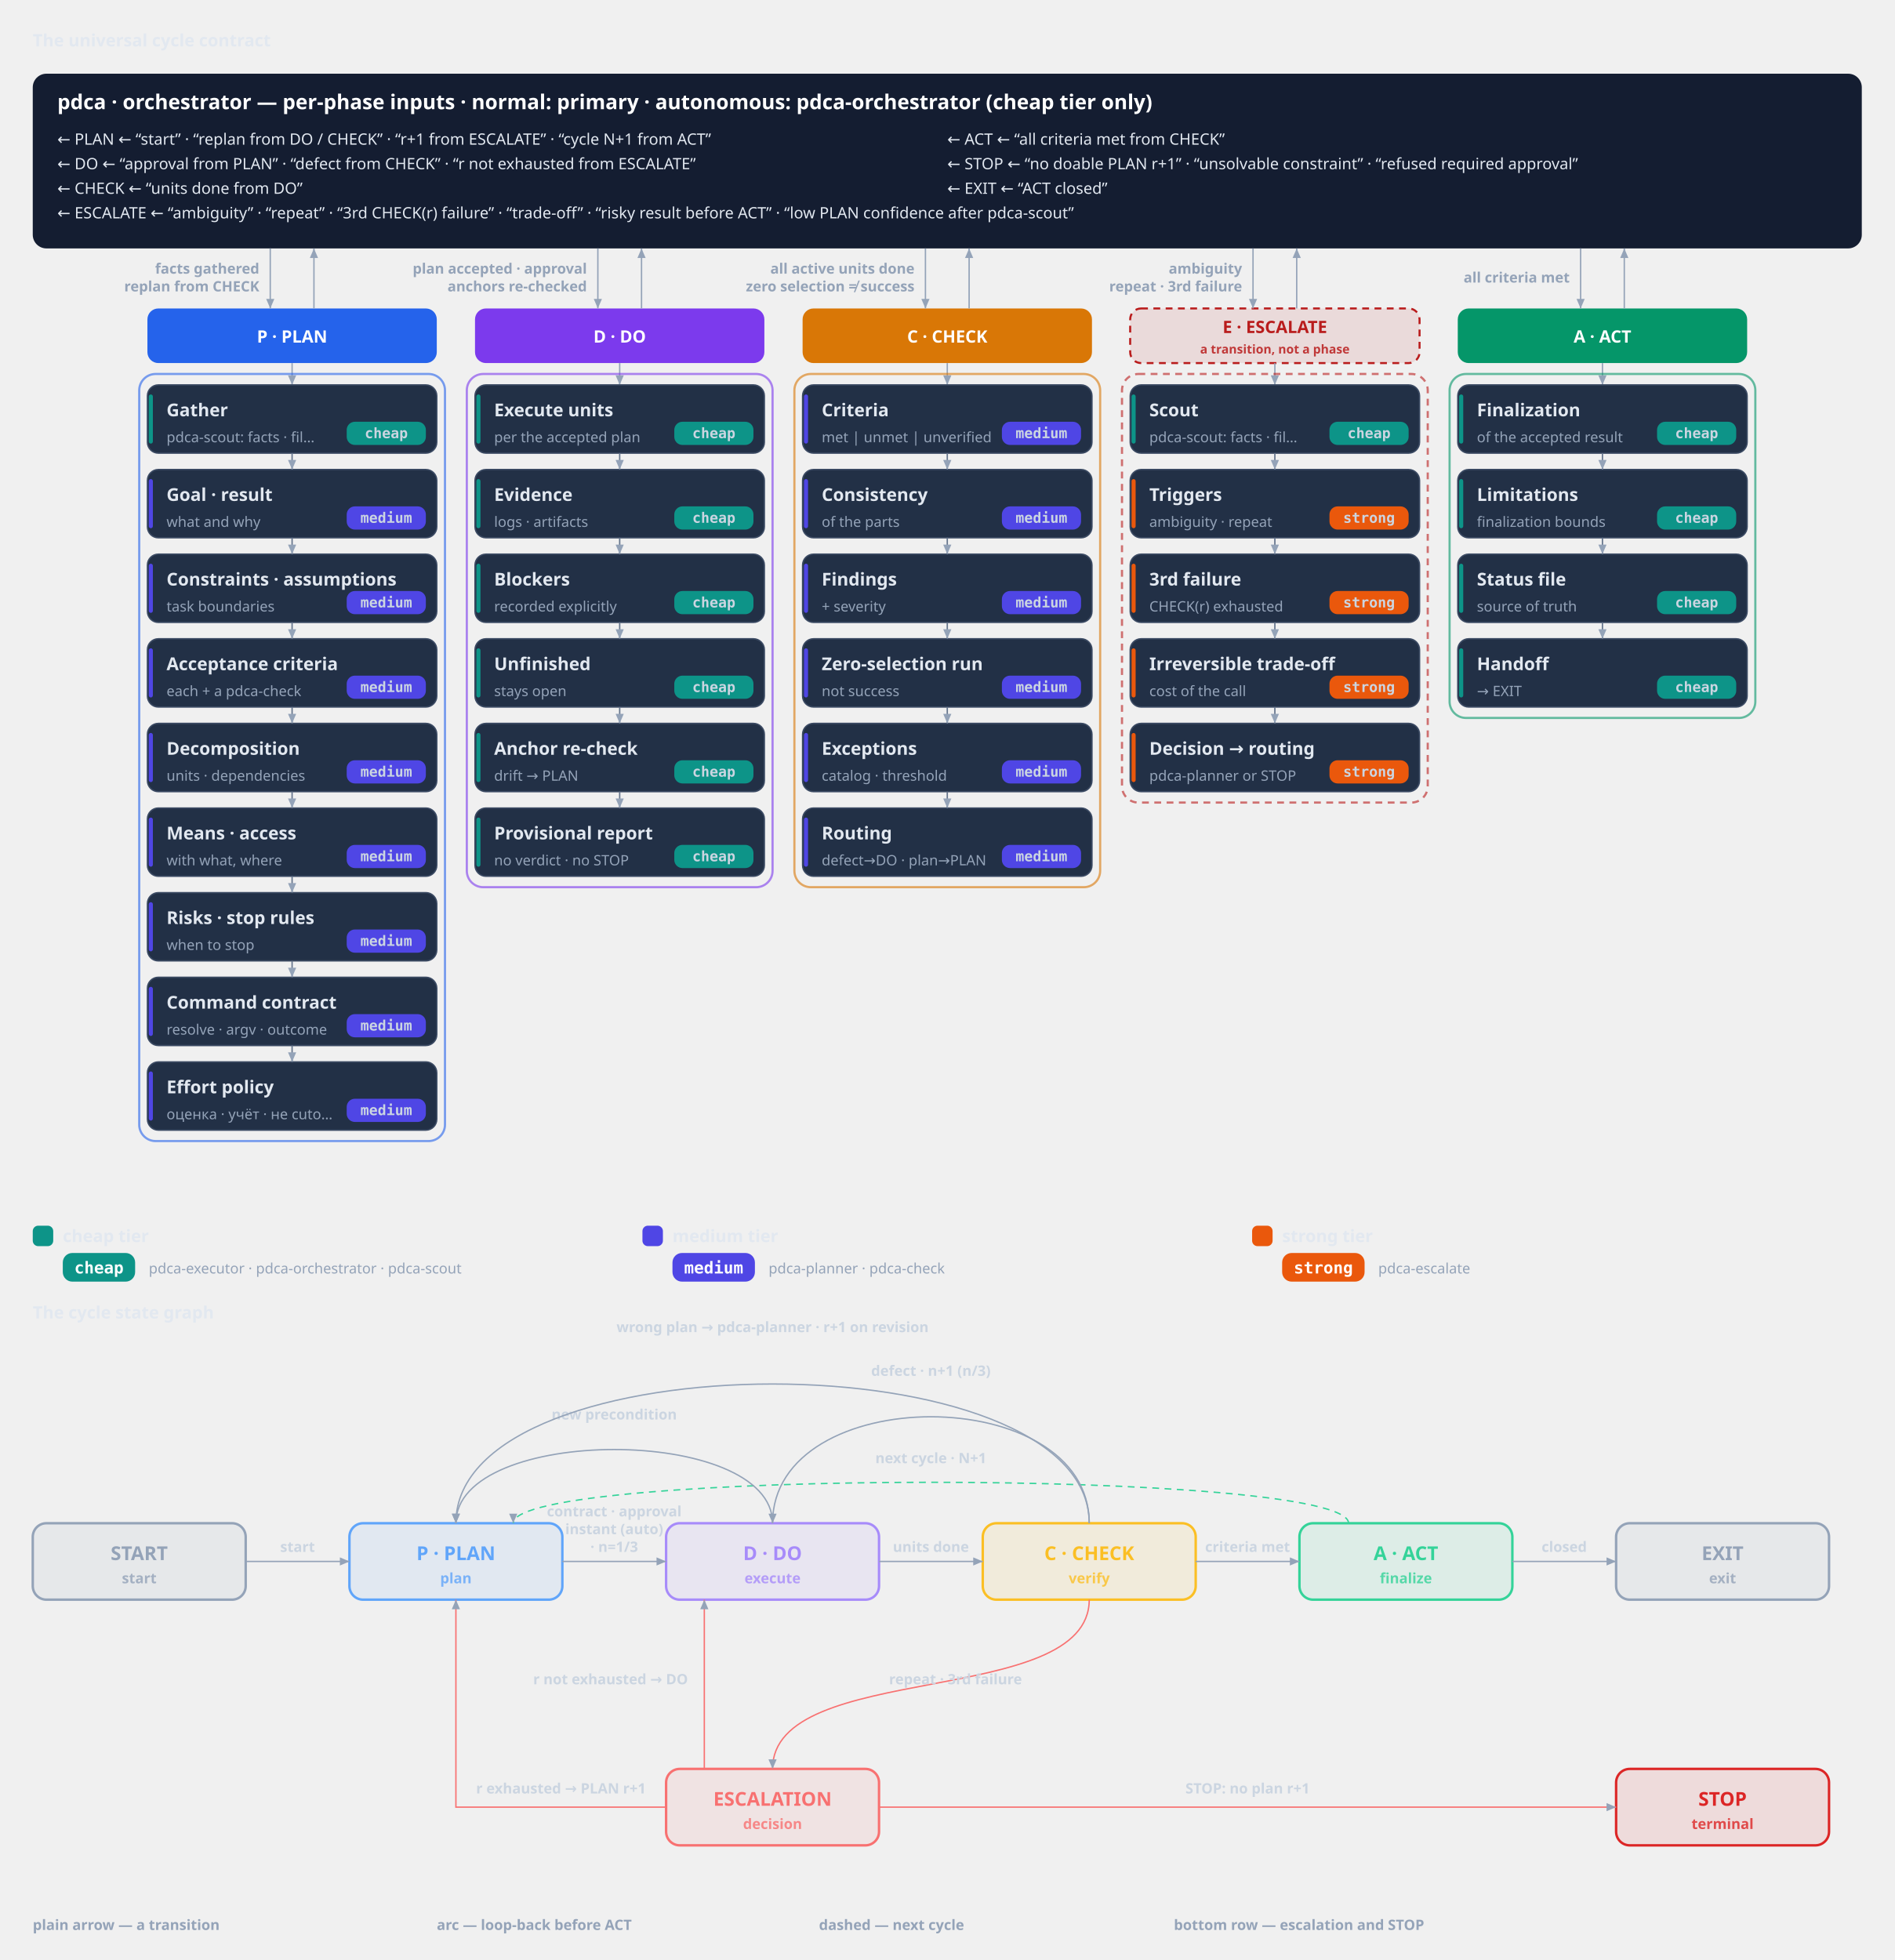
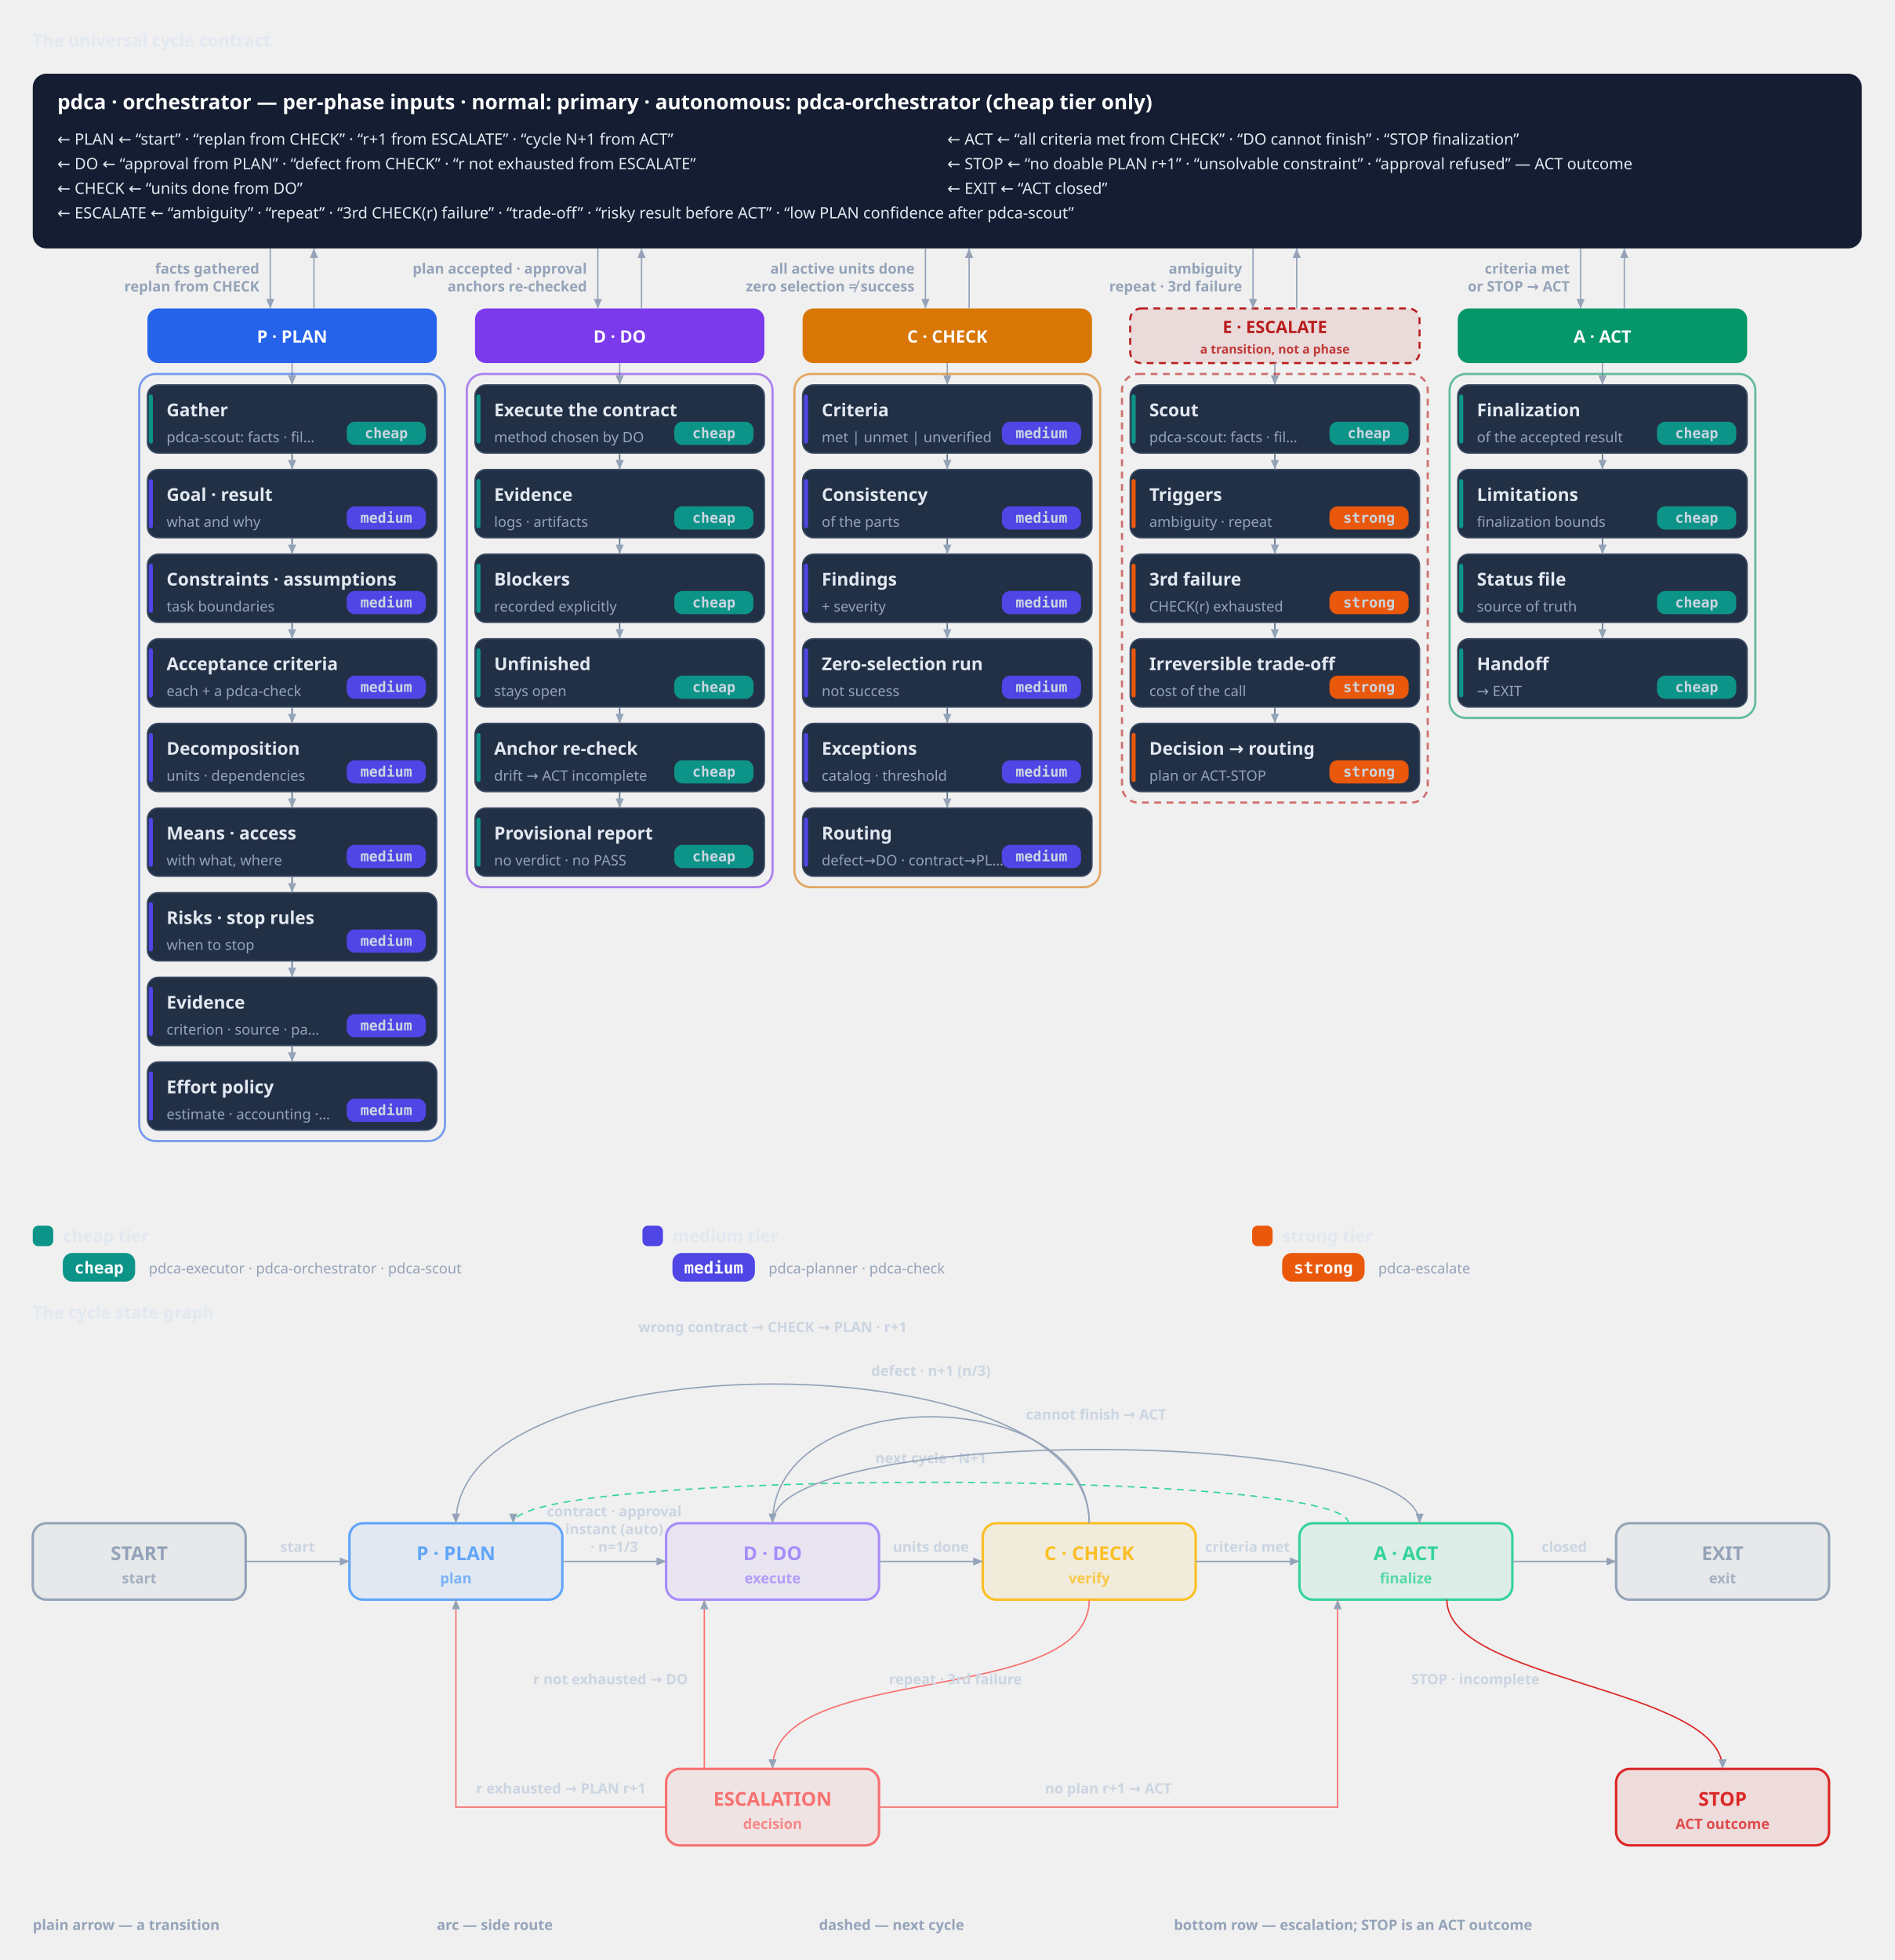
<svg xmlns="http://www.w3.org/2000/svg" viewBox="0 0 1388 1436" width="1388" height="1436" font-family="Segoe UI, system-ui, sans-serif" role="img">
  <defs>
    <marker id="arrow" markerWidth="9" markerHeight="9" refX="7" refY="3" orient="auto">
      <path d="M0,0 L7,3 L0,6 Z" fill="#94a3b8" />
    </marker>
  </defs>
  <style>
.t{font-size:13px;font-weight:600;fill:#e2e8f0}
.s{font-size:10.5px;fill:#94a3b8}
.h{font-size:12.5px;font-weight:700;fill:#ffffff}
.h2{font-size:12.5px;font-weight:700}
.h3{font-size:9px;font-weight:600}
.g{font-size:10.5px;font-weight:600}
.band{fill:#141d31}
.bt{fill:#ffffff;font-size:15px;font-weight:700}
.ol{fill:#e2e8f0;font-size:11.5px}
.lt{font-size:12.5px;font-weight:700;fill:#e2e8f0}
.ls{font-size:10.5px;fill:#94a3b8}
.lm{font-family:ui-monospace,Consolas,Menlo,monospace;font-size:12px;font-weight:700}
.bm{font-family:ui-monospace,Consolas,Menlo,monospace;font-size:10.5px;font-weight:700}
.st{font-size:14px;font-weight:700}
.ss{font-size:10.5px;font-weight:600}
</style>
  <text x="24" y="34" class="lt">The universal cycle contract</text>
  <rect x="24" y="54" width="1340" height="128" rx="10" class="band" />
  <text x="42" y="80" class="bt">pdca · orchestrator — per-phase inputs · normal: primary · autonomous: pdca-orchestrator (cheap tier only)</text>
-   <text x="42" y="106" class="ol">← PLAN ← “start” · “replan from DO / CHECK” · “r+1 from ESCALATE” · “cycle N+1 from ACT”</text>
+   <text x="42" y="106" class="ol">← PLAN ← “start” · “replan from CHECK” · “r+1 from ESCALATE” · “cycle N+1 from ACT”</text>
  <text x="42" y="124" class="ol">← DO ← “approval from PLAN” · “defect from CHECK” · “r not exhausted from ESCALATE”</text>
  <text x="42" y="142" class="ol">← CHECK ← “units done from DO”</text>
  <text x="42" y="160" class="ol">← ESCALATE ← “ambiguity” · “repeat” · “3rd CHECK(r) failure” · “trade-off” · “risky result before ACT” · “low PLAN confidence after pdca-scout”</text>
-   <text x="694.0" y="106" class="ol">← ACT ← “all criteria met from CHECK”</text>
-   <text x="694.0" y="124" class="ol">← STOP ← “no doable PLAN r+1” · “unsolvable constraint” · “refused required approval”</text>
+   <text x="694.0" y="106" class="ol">← ACT ← “all criteria met from CHECK” · “DO cannot finish” · “STOP finalization”</text>
+   <text x="694.0" y="124" class="ol">← STOP ← “no doable PLAN r+1” · “unsolvable constraint” · “approval refused” — ACT outcome</text>
  <text x="694.0" y="142" class="ol">← EXIT ← “ACT closed”</text>
  <rect x="108.0" y="226" width="212" height="40" rx="8" fill="#2563eb" />
  <text x="214.0" y="251.0" class="h" fill="#ffffff" text-anchor="middle">P · PLAN</text>
  <polyline points="214.0,266 214.0,282" fill="none" stroke="#94a3b8" marker-end="url(#arrow)" />
  <rect x="108.0" y="282" width="212" height="50" rx="8" fill="#223046" stroke="#3b4a63" stroke-width="1" />
  <rect x="109.0" y="289" width="3" height="36" rx="1.5" fill="#0d9488" />
  <rect x="254.0" y="309" width="58" height="17" rx="6" fill="#0d9488" />
  <text x="283.0" y="321.0" class="bm" fill="#cbd5e1" text-anchor="middle">cheap</text>
  <text x="122.0" y="305" class="t">Gather</text>
  <text x="122.0" y="324" class="s">pdca-scout: facts · fil…</text>
  <rect x="108.0" y="344" width="212" height="50" rx="8" fill="#223046" stroke="#3b4a63" stroke-width="1" />
  <rect x="109.0" y="351" width="3" height="36" rx="1.5" fill="#4f46e5" />
  <rect x="254.0" y="371" width="58" height="17" rx="6" fill="#4f46e5" />
  <text x="283.0" y="383.0" class="bm" fill="#cbd5e1" text-anchor="middle">medium</text>
  <text x="122.0" y="367" class="t">Goal · result</text>
  <text x="122.0" y="386" class="s">what and why</text>
  <rect x="108.0" y="406" width="212" height="50" rx="8" fill="#223046" stroke="#3b4a63" stroke-width="1" />
  <rect x="109.0" y="413" width="3" height="36" rx="1.5" fill="#4f46e5" />
  <rect x="254.0" y="433" width="58" height="17" rx="6" fill="#4f46e5" />
  <text x="283.0" y="445.0" class="bm" fill="#cbd5e1" text-anchor="middle">medium</text>
  <text x="122.0" y="429" class="t">Constraints · assumptions</text>
  <text x="122.0" y="448" class="s">task boundaries</text>
  <rect x="108.0" y="468" width="212" height="50" rx="8" fill="#223046" stroke="#3b4a63" stroke-width="1" />
  <rect x="109.0" y="475" width="3" height="36" rx="1.5" fill="#4f46e5" />
  <rect x="254.0" y="495" width="58" height="17" rx="6" fill="#4f46e5" />
  <text x="283.0" y="507.0" class="bm" fill="#cbd5e1" text-anchor="middle">medium</text>
  <text x="122.0" y="491" class="t">Acceptance criteria</text>
  <text x="122.0" y="510" class="s">each + a pdca-check</text>
  <rect x="108.0" y="530" width="212" height="50" rx="8" fill="#223046" stroke="#3b4a63" stroke-width="1" />
  <rect x="109.0" y="537" width="3" height="36" rx="1.5" fill="#4f46e5" />
  <rect x="254.0" y="557" width="58" height="17" rx="6" fill="#4f46e5" />
  <text x="283.0" y="569.0" class="bm" fill="#cbd5e1" text-anchor="middle">medium</text>
  <text x="122.0" y="553" class="t">Decomposition</text>
  <text x="122.0" y="572" class="s">units · dependencies</text>
  <rect x="108.0" y="592" width="212" height="50" rx="8" fill="#223046" stroke="#3b4a63" stroke-width="1" />
  <rect x="109.0" y="599" width="3" height="36" rx="1.5" fill="#4f46e5" />
  <rect x="254.0" y="619" width="58" height="17" rx="6" fill="#4f46e5" />
  <text x="283.0" y="631.0" class="bm" fill="#cbd5e1" text-anchor="middle">medium</text>
  <text x="122.0" y="615" class="t">Means · access</text>
  <text x="122.0" y="634" class="s">with what, where</text>
  <rect x="108.0" y="654" width="212" height="50" rx="8" fill="#223046" stroke="#3b4a63" stroke-width="1" />
  <rect x="109.0" y="661" width="3" height="36" rx="1.5" fill="#4f46e5" />
  <rect x="254.0" y="681" width="58" height="17" rx="6" fill="#4f46e5" />
  <text x="283.0" y="693.0" class="bm" fill="#cbd5e1" text-anchor="middle">medium</text>
  <text x="122.0" y="677" class="t">Risks · stop rules</text>
  <text x="122.0" y="696" class="s">when to stop</text>
  <rect x="108.0" y="716" width="212" height="50" rx="8" fill="#223046" stroke="#3b4a63" stroke-width="1" />
  <rect x="109.0" y="723" width="3" height="36" rx="1.5" fill="#4f46e5" />
  <rect x="254.0" y="743" width="58" height="17" rx="6" fill="#4f46e5" />
  <text x="283.0" y="755.0" class="bm" fill="#cbd5e1" text-anchor="middle">medium</text>
-   <text x="122.0" y="739" class="t">Command contract</text>
-   <text x="122.0" y="758" class="s">resolve · argv · outcome</text>
+   <text x="122.0" y="739" class="t">Evidence</text>
+   <text x="122.0" y="758" class="s">criterion · source · pa…</text>
  <rect x="108.0" y="778" width="212" height="50" rx="8" fill="#223046" stroke="#3b4a63" stroke-width="1" />
  <rect x="109.0" y="785" width="3" height="36" rx="1.5" fill="#4f46e5" />
  <rect x="254.0" y="805" width="58" height="17" rx="6" fill="#4f46e5" />
  <text x="283.0" y="817.0" class="bm" fill="#cbd5e1" text-anchor="middle">medium</text>
  <text x="122.0" y="801" class="t">Effort policy</text>
-   <text x="122.0" y="820" class="s">оценка · учёт · не cuto…</text>
+   <text x="122.0" y="820" class="s">estimate · accounting ·…</text>
  <polyline points="214.0,332 214.0,344" fill="none" stroke="#64748b" marker-end="url(#arrow)" />
  <polyline points="214.0,394 214.0,406" fill="none" stroke="#64748b" marker-end="url(#arrow)" />
  <polyline points="214.0,456 214.0,468" fill="none" stroke="#64748b" marker-end="url(#arrow)" />
  <polyline points="214.0,518 214.0,530" fill="none" stroke="#64748b" marker-end="url(#arrow)" />
  <polyline points="214.0,580 214.0,592" fill="none" stroke="#64748b" marker-end="url(#arrow)" />
  <polyline points="214.0,642 214.0,654" fill="none" stroke="#64748b" marker-end="url(#arrow)" />
  <polyline points="214.0,704 214.0,716" fill="none" stroke="#64748b" marker-end="url(#arrow)" />
  <polyline points="214.0,766 214.0,778" fill="none" stroke="#64748b" marker-end="url(#arrow)" />
  <rect x="102.0" y="274" width="224" height="562" rx="12" fill="none" stroke="#2563eb" stroke-opacity="0.6" stroke-width="1.6" />
  <rect x="348.0" y="226" width="212" height="40" rx="8" fill="#7c3aed" />
  <text x="454.0" y="251.0" class="h" fill="#ffffff" text-anchor="middle">D · DO</text>
  <polyline points="454.0,266 454.0,282" fill="none" stroke="#94a3b8" marker-end="url(#arrow)" />
  <rect x="348.0" y="282" width="212" height="50" rx="8" fill="#223046" stroke="#3b4a63" stroke-width="1" />
  <rect x="349.0" y="289" width="3" height="36" rx="1.5" fill="#0d9488" />
  <rect x="494.0" y="309" width="58" height="17" rx="6" fill="#0d9488" />
  <text x="523.0" y="321.0" class="bm" fill="#cbd5e1" text-anchor="middle">cheap</text>
-   <text x="362.0" y="305" class="t">Execute units</text>
-   <text x="362.0" y="324" class="s">per the accepted plan</text>
+   <text x="362.0" y="305" class="t">Execute the contract</text>
+   <text x="362.0" y="324" class="s">method chosen by DO</text>
  <rect x="348.0" y="344" width="212" height="50" rx="8" fill="#223046" stroke="#3b4a63" stroke-width="1" />
  <rect x="349.0" y="351" width="3" height="36" rx="1.5" fill="#0d9488" />
  <rect x="494.0" y="371" width="58" height="17" rx="6" fill="#0d9488" />
  <text x="523.0" y="383.0" class="bm" fill="#cbd5e1" text-anchor="middle">cheap</text>
  <text x="362.0" y="367" class="t">Evidence</text>
  <text x="362.0" y="386" class="s">logs · artifacts</text>
  <rect x="348.0" y="406" width="212" height="50" rx="8" fill="#223046" stroke="#3b4a63" stroke-width="1" />
  <rect x="349.0" y="413" width="3" height="36" rx="1.5" fill="#0d9488" />
  <rect x="494.0" y="433" width="58" height="17" rx="6" fill="#0d9488" />
  <text x="523.0" y="445.0" class="bm" fill="#cbd5e1" text-anchor="middle">cheap</text>
  <text x="362.0" y="429" class="t">Blockers</text>
  <text x="362.0" y="448" class="s">recorded explicitly</text>
  <rect x="348.0" y="468" width="212" height="50" rx="8" fill="#223046" stroke="#3b4a63" stroke-width="1" />
  <rect x="349.0" y="475" width="3" height="36" rx="1.5" fill="#0d9488" />
  <rect x="494.0" y="495" width="58" height="17" rx="6" fill="#0d9488" />
  <text x="523.0" y="507.0" class="bm" fill="#cbd5e1" text-anchor="middle">cheap</text>
  <text x="362.0" y="491" class="t">Unfinished</text>
  <text x="362.0" y="510" class="s">stays open</text>
  <rect x="348.0" y="530" width="212" height="50" rx="8" fill="#223046" stroke="#3b4a63" stroke-width="1" />
  <rect x="349.0" y="537" width="3" height="36" rx="1.5" fill="#0d9488" />
  <rect x="494.0" y="557" width="58" height="17" rx="6" fill="#0d9488" />
  <text x="523.0" y="569.0" class="bm" fill="#cbd5e1" text-anchor="middle">cheap</text>
  <text x="362.0" y="553" class="t">Anchor re-check</text>
-   <text x="362.0" y="572" class="s">drift → PLAN</text>
+   <text x="362.0" y="572" class="s">drift → ACT incomplete</text>
  <rect x="348.0" y="592" width="212" height="50" rx="8" fill="#223046" stroke="#3b4a63" stroke-width="1" />
  <rect x="349.0" y="599" width="3" height="36" rx="1.5" fill="#0d9488" />
  <rect x="494.0" y="619" width="58" height="17" rx="6" fill="#0d9488" />
  <text x="523.0" y="631.0" class="bm" fill="#cbd5e1" text-anchor="middle">cheap</text>
  <text x="362.0" y="615" class="t">Provisional report</text>
-   <text x="362.0" y="634" class="s">no verdict · no STOP</text>
+   <text x="362.0" y="634" class="s">no verdict · no PASS</text>
  <polyline points="454.0,332 454.0,344" fill="none" stroke="#64748b" marker-end="url(#arrow)" />
  <polyline points="454.0,394 454.0,406" fill="none" stroke="#64748b" marker-end="url(#arrow)" />
  <polyline points="454.0,456 454.0,468" fill="none" stroke="#64748b" marker-end="url(#arrow)" />
  <polyline points="454.0,518 454.0,530" fill="none" stroke="#64748b" marker-end="url(#arrow)" />
  <polyline points="454.0,580 454.0,592" fill="none" stroke="#64748b" marker-end="url(#arrow)" />
  <rect x="342.0" y="274" width="224" height="376" rx="12" fill="none" stroke="#7c3aed" stroke-opacity="0.6" stroke-width="1.6" />
  <rect x="588.0" y="226" width="212" height="40" rx="8" fill="#d97706" />
  <text x="694.0" y="251.0" class="h" fill="#ffffff" text-anchor="middle">C · CHECK</text>
  <polyline points="694.0,266 694.0,282" fill="none" stroke="#94a3b8" marker-end="url(#arrow)" />
  <rect x="588.0" y="282" width="212" height="50" rx="8" fill="#223046" stroke="#3b4a63" stroke-width="1" />
  <rect x="589.0" y="289" width="3" height="36" rx="1.5" fill="#4f46e5" />
  <rect x="734.0" y="309" width="58" height="17" rx="6" fill="#4f46e5" />
  <text x="763.0" y="321.0" class="bm" fill="#cbd5e1" text-anchor="middle">medium</text>
  <text x="602.0" y="305" class="t">Criteria</text>
  <text x="602.0" y="324" class="s">met | unmet | unverified</text>
  <rect x="588.0" y="344" width="212" height="50" rx="8" fill="#223046" stroke="#3b4a63" stroke-width="1" />
  <rect x="589.0" y="351" width="3" height="36" rx="1.5" fill="#4f46e5" />
  <rect x="734.0" y="371" width="58" height="17" rx="6" fill="#4f46e5" />
  <text x="763.0" y="383.0" class="bm" fill="#cbd5e1" text-anchor="middle">medium</text>
  <text x="602.0" y="367" class="t">Consistency</text>
  <text x="602.0" y="386" class="s">of the parts</text>
  <rect x="588.0" y="406" width="212" height="50" rx="8" fill="#223046" stroke="#3b4a63" stroke-width="1" />
  <rect x="589.0" y="413" width="3" height="36" rx="1.5" fill="#4f46e5" />
  <rect x="734.0" y="433" width="58" height="17" rx="6" fill="#4f46e5" />
  <text x="763.0" y="445.0" class="bm" fill="#cbd5e1" text-anchor="middle">medium</text>
  <text x="602.0" y="429" class="t">Findings</text>
  <text x="602.0" y="448" class="s">+ severity</text>
  <rect x="588.0" y="468" width="212" height="50" rx="8" fill="#223046" stroke="#3b4a63" stroke-width="1" />
  <rect x="589.0" y="475" width="3" height="36" rx="1.5" fill="#4f46e5" />
  <rect x="734.0" y="495" width="58" height="17" rx="6" fill="#4f46e5" />
  <text x="763.0" y="507.0" class="bm" fill="#cbd5e1" text-anchor="middle">medium</text>
  <text x="602.0" y="491" class="t">Zero-selection run</text>
  <text x="602.0" y="510" class="s">not success</text>
  <rect x="588.0" y="530" width="212" height="50" rx="8" fill="#223046" stroke="#3b4a63" stroke-width="1" />
  <rect x="589.0" y="537" width="3" height="36" rx="1.5" fill="#4f46e5" />
  <rect x="734.0" y="557" width="58" height="17" rx="6" fill="#4f46e5" />
  <text x="763.0" y="569.0" class="bm" fill="#cbd5e1" text-anchor="middle">medium</text>
  <text x="602.0" y="553" class="t">Exceptions</text>
  <text x="602.0" y="572" class="s">catalog · threshold</text>
  <rect x="588.0" y="592" width="212" height="50" rx="8" fill="#223046" stroke="#3b4a63" stroke-width="1" />
  <rect x="589.0" y="599" width="3" height="36" rx="1.5" fill="#4f46e5" />
  <rect x="734.0" y="619" width="58" height="17" rx="6" fill="#4f46e5" />
  <text x="763.0" y="631.0" class="bm" fill="#cbd5e1" text-anchor="middle">medium</text>
  <text x="602.0" y="615" class="t">Routing</text>
-   <text x="602.0" y="634" class="s">defect→DO · plan→PLAN</text>
+   <text x="602.0" y="634" class="s">defect→DO · contract→PL…</text>
  <polyline points="694.0,332 694.0,344" fill="none" stroke="#64748b" marker-end="url(#arrow)" />
  <polyline points="694.0,394 694.0,406" fill="none" stroke="#64748b" marker-end="url(#arrow)" />
  <polyline points="694.0,456 694.0,468" fill="none" stroke="#64748b" marker-end="url(#arrow)" />
  <polyline points="694.0,518 694.0,530" fill="none" stroke="#64748b" marker-end="url(#arrow)" />
  <polyline points="694.0,580 694.0,592" fill="none" stroke="#64748b" marker-end="url(#arrow)" />
  <rect x="582.0" y="274" width="224" height="376" rx="12" fill="none" stroke="#d97706" stroke-opacity="0.6" stroke-width="1.6" />
  <rect x="828.0" y="226" width="212" height="40" rx="8" fill="#b91c1c" fill-opacity="0.10" stroke="#b91c1c" stroke-width="1.5" stroke-dasharray="5,4" />
  <text x="934.0" y="244.0" class="h2" fill="#b91c1c" text-anchor="middle">E · ESCALATE</text>
  <text x="934.0" y="259.0" class="h3" fill="#b91c1c" opacity="0.85" text-anchor="middle">a transition, not a phase</text>
  <polyline points="934.0,266 934.0,282" fill="none" stroke="#94a3b8" marker-end="url(#arrow)" />
  <rect x="828.0" y="282" width="212" height="50" rx="8" fill="#223046" stroke="#3b4a63" stroke-width="1" />
  <rect x="829.0" y="289" width="3" height="36" rx="1.5" fill="#0d9488" />
  <rect x="974.0" y="309" width="58" height="17" rx="6" fill="#0d9488" />
  <text x="1003.0" y="321.0" class="bm" fill="#cbd5e1" text-anchor="middle">cheap</text>
  <text x="842.0" y="305" class="t">Scout</text>
  <text x="842.0" y="324" class="s">pdca-scout: facts · fil…</text>
  <rect x="828.0" y="344" width="212" height="50" rx="8" fill="#223046" stroke="#3b4a63" stroke-width="1" />
  <rect x="829.0" y="351" width="3" height="36" rx="1.5" fill="#ea580c" />
  <rect x="974.0" y="371" width="58" height="17" rx="6" fill="#ea580c" />
  <text x="1003.0" y="383.0" class="bm" fill="#cbd5e1" text-anchor="middle">strong</text>
  <text x="842.0" y="367" class="t">Triggers</text>
  <text x="842.0" y="386" class="s">ambiguity · repeat</text>
  <rect x="828.0" y="406" width="212" height="50" rx="8" fill="#223046" stroke="#3b4a63" stroke-width="1" />
  <rect x="829.0" y="413" width="3" height="36" rx="1.5" fill="#ea580c" />
  <rect x="974.0" y="433" width="58" height="17" rx="6" fill="#ea580c" />
  <text x="1003.0" y="445.0" class="bm" fill="#cbd5e1" text-anchor="middle">strong</text>
  <text x="842.0" y="429" class="t">3rd failure</text>
  <text x="842.0" y="448" class="s">CHECK(r) exhausted</text>
  <rect x="828.0" y="468" width="212" height="50" rx="8" fill="#223046" stroke="#3b4a63" stroke-width="1" />
  <rect x="829.0" y="475" width="3" height="36" rx="1.5" fill="#ea580c" />
  <rect x="974.0" y="495" width="58" height="17" rx="6" fill="#ea580c" />
  <text x="1003.0" y="507.0" class="bm" fill="#cbd5e1" text-anchor="middle">strong</text>
  <text x="842.0" y="491" class="t">Irreversible trade-off</text>
  <text x="842.0" y="510" class="s">cost of the call</text>
  <rect x="828.0" y="530" width="212" height="50" rx="8" fill="#223046" stroke="#3b4a63" stroke-width="1" />
  <rect x="829.0" y="537" width="3" height="36" rx="1.5" fill="#ea580c" />
  <rect x="974.0" y="557" width="58" height="17" rx="6" fill="#ea580c" />
  <text x="1003.0" y="569.0" class="bm" fill="#cbd5e1" text-anchor="middle">strong</text>
  <text x="842.0" y="553" class="t">Decision → routing</text>
-   <text x="842.0" y="572" class="s">pdca-planner or STOP</text>
+   <text x="842.0" y="572" class="s">plan or ACT-STOP</text>
  <polyline points="934.0,332 934.0,344" fill="none" stroke="#64748b" marker-end="url(#arrow)" />
  <polyline points="934.0,394 934.0,406" fill="none" stroke="#64748b" marker-end="url(#arrow)" />
  <polyline points="934.0,456 934.0,468" fill="none" stroke="#64748b" marker-end="url(#arrow)" />
  <polyline points="934.0,518 934.0,530" fill="none" stroke="#64748b" marker-end="url(#arrow)" />
  <rect x="822.0" y="274" width="224" height="314" rx="12" fill="none" stroke="#b91c1c" stroke-opacity="0.6" stroke-width="1.6" stroke-dasharray="5,4" />
  <rect x="1068.0" y="226" width="212" height="40" rx="8" fill="#059669" />
  <text x="1174.0" y="251.0" class="h" fill="#ffffff" text-anchor="middle">A · ACT</text>
  <polyline points="1174.0,266 1174.0,282" fill="none" stroke="#94a3b8" marker-end="url(#arrow)" />
  <rect x="1068.0" y="282" width="212" height="50" rx="8" fill="#223046" stroke="#3b4a63" stroke-width="1" />
  <rect x="1069.0" y="289" width="3" height="36" rx="1.5" fill="#0d9488" />
  <rect x="1214.0" y="309" width="58" height="17" rx="6" fill="#0d9488" />
  <text x="1243.0" y="321.0" class="bm" fill="#cbd5e1" text-anchor="middle">cheap</text>
  <text x="1082.0" y="305" class="t">Finalization</text>
  <text x="1082.0" y="324" class="s">of the accepted result</text>
  <rect x="1068.0" y="344" width="212" height="50" rx="8" fill="#223046" stroke="#3b4a63" stroke-width="1" />
  <rect x="1069.0" y="351" width="3" height="36" rx="1.5" fill="#0d9488" />
  <rect x="1214.0" y="371" width="58" height="17" rx="6" fill="#0d9488" />
  <text x="1243.0" y="383.0" class="bm" fill="#cbd5e1" text-anchor="middle">cheap</text>
  <text x="1082.0" y="367" class="t">Limitations</text>
  <text x="1082.0" y="386" class="s">finalization bounds</text>
  <rect x="1068.0" y="406" width="212" height="50" rx="8" fill="#223046" stroke="#3b4a63" stroke-width="1" />
  <rect x="1069.0" y="413" width="3" height="36" rx="1.5" fill="#0d9488" />
  <rect x="1214.0" y="433" width="58" height="17" rx="6" fill="#0d9488" />
  <text x="1243.0" y="445.0" class="bm" fill="#cbd5e1" text-anchor="middle">cheap</text>
  <text x="1082.0" y="429" class="t">Status file</text>
  <text x="1082.0" y="448" class="s">source of truth</text>
  <rect x="1068.0" y="468" width="212" height="50" rx="8" fill="#223046" stroke="#3b4a63" stroke-width="1" />
  <rect x="1069.0" y="475" width="3" height="36" rx="1.5" fill="#0d9488" />
  <rect x="1214.0" y="495" width="58" height="17" rx="6" fill="#0d9488" />
  <text x="1243.0" y="507.0" class="bm" fill="#cbd5e1" text-anchor="middle">cheap</text>
  <text x="1082.0" y="491" class="t">Handoff</text>
  <text x="1082.0" y="510" class="s">→ EXIT</text>
  <polyline points="1174.0,332 1174.0,344" fill="none" stroke="#64748b" marker-end="url(#arrow)" />
  <polyline points="1174.0,394 1174.0,406" fill="none" stroke="#64748b" marker-end="url(#arrow)" />
  <polyline points="1174.0,456 1174.0,468" fill="none" stroke="#64748b" marker-end="url(#arrow)" />
  <rect x="1062.0" y="274" width="224" height="252" rx="12" fill="none" stroke="#059669" stroke-opacity="0.6" stroke-width="1.6" />
  <polyline points="198.0,182 198.0,226" fill="none" stroke="#94a3b8" data-edge-id="dispatch_p" marker-end="url(#arrow)" />
  <text x="190.0" y="200.5" class="g" fill="#94a3b8" text-anchor="end">facts gathered</text>
  <text x="190.0" y="213.5" class="g" fill="#94a3b8" text-anchor="end">replan from CHECK</text>
  <polyline points="230.0,226 230.0,182" fill="none" stroke="#94a3b8" data-edge-id="return_p" marker-end="url(#arrow)" />
  <polyline points="438.0,182 438.0,226" fill="none" stroke="#94a3b8" data-edge-id="dispatch_d" marker-end="url(#arrow)" />
  <text x="430.0" y="200.5" class="g" fill="#94a3b8" text-anchor="end">plan accepted · approval</text>
  <text x="430.0" y="213.5" class="g" fill="#94a3b8" text-anchor="end">anchors re-checked</text>
  <polyline points="470.0,226 470.0,182" fill="none" stroke="#94a3b8" data-edge-id="return_d" marker-end="url(#arrow)" />
  <polyline points="678.0,182 678.0,226" fill="none" stroke="#94a3b8" data-edge-id="dispatch_c" marker-end="url(#arrow)" />
  <text x="670.0" y="200.5" class="g" fill="#94a3b8" text-anchor="end">all active units done</text>
  <text x="670.0" y="213.5" class="g" fill="#94a3b8" text-anchor="end">zero selection ≠ success</text>
  <polyline points="710.0,226 710.0,182" fill="none" stroke="#94a3b8" data-edge-id="return_c" marker-end="url(#arrow)" />
  <polyline points="918.0,182 918.0,226" fill="none" stroke="#94a3b8" data-edge-id="dispatch_e" marker-end="url(#arrow)" />
  <text x="910.0" y="200.5" class="g" fill="#94a3b8" text-anchor="end">ambiguity</text>
  <text x="910.0" y="213.5" class="g" fill="#94a3b8" text-anchor="end">repeat · 3rd failure</text>
  <polyline points="950.0,226 950.0,182" fill="none" stroke="#94a3b8" data-edge-id="return_e" marker-end="url(#arrow)" />
  <polyline points="1158.0,182 1158.0,226" fill="none" stroke="#94a3b8" data-edge-id="dispatch_a" marker-end="url(#arrow)" />
-   <text x="1150.0" y="207.0" class="g" fill="#94a3b8" text-anchor="end">all criteria met</text>
+   <text x="1150.0" y="200.5" class="g" fill="#94a3b8" text-anchor="end">criteria met</text>
+   <text x="1150.0" y="213.5" class="g" fill="#94a3b8" text-anchor="end">or STOP → ACT</text>
  <polyline points="1190.0,226 1190.0,182" fill="none" stroke="#94a3b8" data-edge-id="return_a" marker-end="url(#arrow)" />
  <rect x="24.0" y="898" width="15" height="15" rx="4" fill="#0d9488" />
  <text x="46.0" y="910" class="lt">cheap tier</text>
  <rect x="46.0" y="918" width="53.0" height="21" rx="7" fill="#0d9488" />
  <text x="72.5" y="933" class="lm" fill="#ffffff" text-anchor="middle">cheap</text>
  <text x="109.0" y="933" class="ls">pdca-executor · pdca-orchestrator · pdca-scout</text>
  <rect x="470.667" y="898" width="15" height="15" rx="4" fill="#4f46e5" />
  <text x="492.667" y="910" class="lt">medium tier</text>
  <rect x="492.667" y="918" width="60.4" height="21" rx="7" fill="#4f46e5" />
  <text x="522.867" y="933" class="lm" fill="#ffffff" text-anchor="middle">medium</text>
  <text x="563.067" y="933" class="ls">pdca-planner · pdca-check</text>
  <rect x="917.333" y="898" width="15" height="15" rx="4" fill="#ea580c" />
  <text x="939.333" y="910" class="lt">strong tier</text>
  <rect x="939.333" y="918" width="60.4" height="21" rx="7" fill="#ea580c" />
  <text x="969.533" y="933" class="lm" fill="#ffffff" text-anchor="middle">strong</text>
  <text x="1009.733" y="933" class="ls">pdca-escalate</text>
  <text x="24" y="966" class="lt">The cycle state graph</text>
  <rect x="24" y="1116" width="156" height="56" rx="10" fill="#94a3b8" fill-opacity="0.10" stroke="#94a3b8" stroke-width="1.8" data-node-id="START" />
  <text x="102.0" y="1143.0" class="st" fill="#94a3b8" text-anchor="middle">START</text>
  <text x="102.0" y="1160.0" class="ss" fill="#94a3b8" text-anchor="middle" opacity="0.8">start</text>
  <rect x="256" y="1116" width="156" height="56" rx="10" fill="#60a5fa" fill-opacity="0.10" stroke="#60a5fa" stroke-width="1.8" data-node-id="PLAN" />
  <text x="334.0" y="1143.0" class="st" fill="#60a5fa" text-anchor="middle">P · PLAN</text>
  <text x="334.0" y="1160.0" class="ss" fill="#60a5fa" text-anchor="middle" opacity="0.8">plan</text>
  <rect x="488" y="1116" width="156" height="56" rx="10" fill="#a78bfa" fill-opacity="0.10" stroke="#a78bfa" stroke-width="1.8" data-node-id="DO" />
  <text x="566.0" y="1143.0" class="st" fill="#a78bfa" text-anchor="middle">D · DO</text>
  <text x="566.0" y="1160.0" class="ss" fill="#a78bfa" text-anchor="middle" opacity="0.8">execute</text>
  <rect x="720" y="1116" width="156" height="56" rx="10" fill="#fbbf24" fill-opacity="0.10" stroke="#fbbf24" stroke-width="1.8" data-node-id="CHECK" />
  <text x="798.0" y="1143.0" class="st" fill="#fbbf24" text-anchor="middle">C · CHECK</text>
  <text x="798.0" y="1160.0" class="ss" fill="#fbbf24" text-anchor="middle" opacity="0.8">verify</text>
  <rect x="952" y="1116" width="156" height="56" rx="10" fill="#34d399" fill-opacity="0.10" stroke="#34d399" stroke-width="1.8" data-node-id="ACT" />
  <text x="1030.0" y="1143.0" class="st" fill="#34d399" text-anchor="middle">A · ACT</text>
  <text x="1030.0" y="1160.0" class="ss" fill="#34d399" text-anchor="middle" opacity="0.8">finalize</text>
  <rect x="1184" y="1116" width="156" height="56" rx="10" fill="#94a3b8" fill-opacity="0.10" stroke="#94a3b8" stroke-width="1.8" data-node-id="EXIT" />
  <text x="1262.0" y="1143.0" class="st" fill="#94a3b8" text-anchor="middle">EXIT</text>
  <text x="1262.0" y="1160.0" class="ss" fill="#94a3b8" text-anchor="middle" opacity="0.8">exit</text>
  <polyline points="180,1144.0 256,1144.0" fill="none" stroke="#94a3b8" data-edge-id="start_plan" marker-end="url(#arrow)" />
  <text x="218.0" y="1137.0" class="g" fill="#cbd5e1" text-anchor="middle">start</text>
  <polyline points="412,1144.0 488,1144.0" fill="none" stroke="#94a3b8" data-edge-id="plan_do" marker-end="url(#arrow)" />
  <text x="450.0" y="1111.0" class="g" fill="#cbd5e1" text-anchor="middle">contract · approval</text>
  <text x="450.0" y="1124.0" class="g" fill="#cbd5e1" text-anchor="middle">instant (auto)</text>
  <text x="450.0" y="1137.0" class="g" fill="#cbd5e1" text-anchor="middle">· n=1/3</text>
  <polyline points="644,1144.0 720,1144.0" fill="none" stroke="#94a3b8" data-edge-id="do_check" marker-end="url(#arrow)" />
  <text x="682.0" y="1137.0" class="g" fill="#cbd5e1" text-anchor="middle">units done</text>
  <polyline points="876,1144.0 952,1144.0" fill="none" stroke="#94a3b8" data-edge-id="check_act" marker-end="url(#arrow)" />
  <text x="914.0" y="1137.0" class="g" fill="#cbd5e1" text-anchor="middle">criteria met</text>
  <polyline points="1108,1144.0 1184,1144.0" fill="none" stroke="#94a3b8" data-edge-id="act_exit" marker-end="url(#arrow)" />
  <text x="1146.0" y="1137.0" class="g" fill="#cbd5e1" text-anchor="middle">closed</text>
  <path d="M988,1116 C988,1076 376,1076 376,1116" fill="none" stroke="#34d399" stroke-dasharray="5,4" data-edge-id="act_plan" marker-end="url(#arrow)" />
  <text x="682" y="1072" class="g" fill="#cbd5e1" text-anchor="middle">next cycle · N+1</text>
-   <path d="M566,1116 C566,1044 334,1044 334,1116" fill="none" stroke="#94a3b8" data-edge-id="do_plan_blocker" marker-end="url(#arrow)" />
-   <text x="450" y="1040" class="g" fill="#cbd5e1" text-anchor="middle">new precondition</text>
+   <path d="M566,1116 C566,1044 1040,1044 1040,1116" fill="none" stroke="#94a3b8" data-edge-id="do_act_incomplete" marker-end="url(#arrow)" />
+   <text x="803" y="1040" class="g" fill="#cbd5e1" text-anchor="middle">cannot finish → ACT</text>
  <path d="M798,1116 C798,1012 566,1012 566,1116" fill="none" stroke="#94a3b8" data-edge-id="check_do_defect" marker-end="url(#arrow)" />
  <text x="682" y="1008" class="g" fill="#cbd5e1" text-anchor="middle">defect · n+1 (n/3)</text>
  <path d="M798,1116 C798,980 334,980 334,1116" fill="none" stroke="#94a3b8" data-edge-id="check_plan_replan" marker-end="url(#arrow)" />
-   <text x="566" y="976" class="g" fill="#cbd5e1" text-anchor="middle">wrong plan → pdca-planner · r+1 on revision</text>
+   <text x="566" y="976" class="g" fill="#cbd5e1" text-anchor="middle">wrong contract → CHECK → PLAN · r+1</text>
  <rect x="488" y="1296" width="156" height="56" rx="10" fill="#f87171" fill-opacity="0.10" stroke="#f87171" stroke-width="1.8" data-node-id="ESCALATE" />
  <text x="566.0" y="1323.0" class="st" fill="#f87171" text-anchor="middle">ESCALATION</text>
  <text x="566.0" y="1340.0" class="ss" fill="#f87171" text-anchor="middle" opacity="0.8">decision</text>
  <rect x="1184" y="1296" width="156" height="56" rx="10" fill="#dc2626" fill-opacity="0.10" stroke="#dc2626" stroke-width="1.8" data-node-id="STOP" />
  <text x="1262.0" y="1323.0" class="st" fill="#dc2626" text-anchor="middle">STOP</text>
-   <text x="1262.0" y="1340.0" class="ss" fill="#dc2626" text-anchor="middle" opacity="0.8">terminal</text>
+   <text x="1262.0" y="1340.0" class="ss" fill="#dc2626" text-anchor="middle" opacity="0.8">ACT outcome</text>
  <path d="M798,1172 C798,1252 566,1216 566,1296" fill="none" stroke="#f87171" data-edge-id="check_escalate" marker-end="url(#arrow)" />
  <text x="700" y="1234.0" class="g" fill="#cbd5e1" text-anchor="middle">repeat · 3rd failure</text>
  <polyline points="516,1296 516,1172" fill="none" stroke="#f87171" data-edge-id="escalate_do" marker-end="url(#arrow)" />
  <text x="504" y="1234.0" class="g" fill="#cbd5e1" text-anchor="end">r not exhausted → DO</text>
  <polyline points="488,1324.0 334,1324.0 334,1172" fill="none" stroke="#f87171" data-edge-id="escalate_plan" marker-end="url(#arrow)" />
  <text x="411" y="1314.0" class="g" fill="#cbd5e1" text-anchor="middle">r exhausted → PLAN r+1</text>
-   <polyline points="644,1324.0 1184,1324.0" fill="none" stroke="#f87171" data-edge-id="escalate_stop" marker-end="url(#arrow)" />
-   <text x="914" y="1314.0" class="g" fill="#cbd5e1" text-anchor="middle">STOP: no plan r+1</text>
+   <polyline points="644,1324.0 980,1324.0 980,1172" fill="none" stroke="#f87171" data-edge-id="escalate_act" marker-end="url(#arrow)" />
+   <text x="812" y="1314.0" class="g" fill="#cbd5e1" text-anchor="middle">no plan r+1 → ACT</text>
+   <path d="M1060,1172 C1060,1232 1262,1236 1262,1296" fill="none" stroke="#dc2626" data-edge-id="act_stop" marker-end="url(#arrow)" />
+   <text x="1128" y="1234.0" class="g" fill="#cbd5e1" text-anchor="end">STOP · incomplete</text>
  <text x="24" y="1414" class="g" fill="#94a3b8" text-anchor="start">plain arrow — a transition</text>
-   <text x="320" y="1414" class="g" fill="#94a3b8" text-anchor="start">arc — loop-back before ACT</text>
+   <text x="320" y="1414" class="g" fill="#94a3b8" text-anchor="start">arc — side route</text>
  <text x="600" y="1414" class="g" fill="#94a3b8" text-anchor="start">dashed — next cycle</text>
-   <text x="860" y="1414" class="g" fill="#94a3b8" text-anchor="start">bottom row — escalation and STOP</text>
+   <text x="860" y="1414" class="g" fill="#94a3b8" text-anchor="start">bottom row — escalation; STOP is an ACT outcome</text>
</svg>
